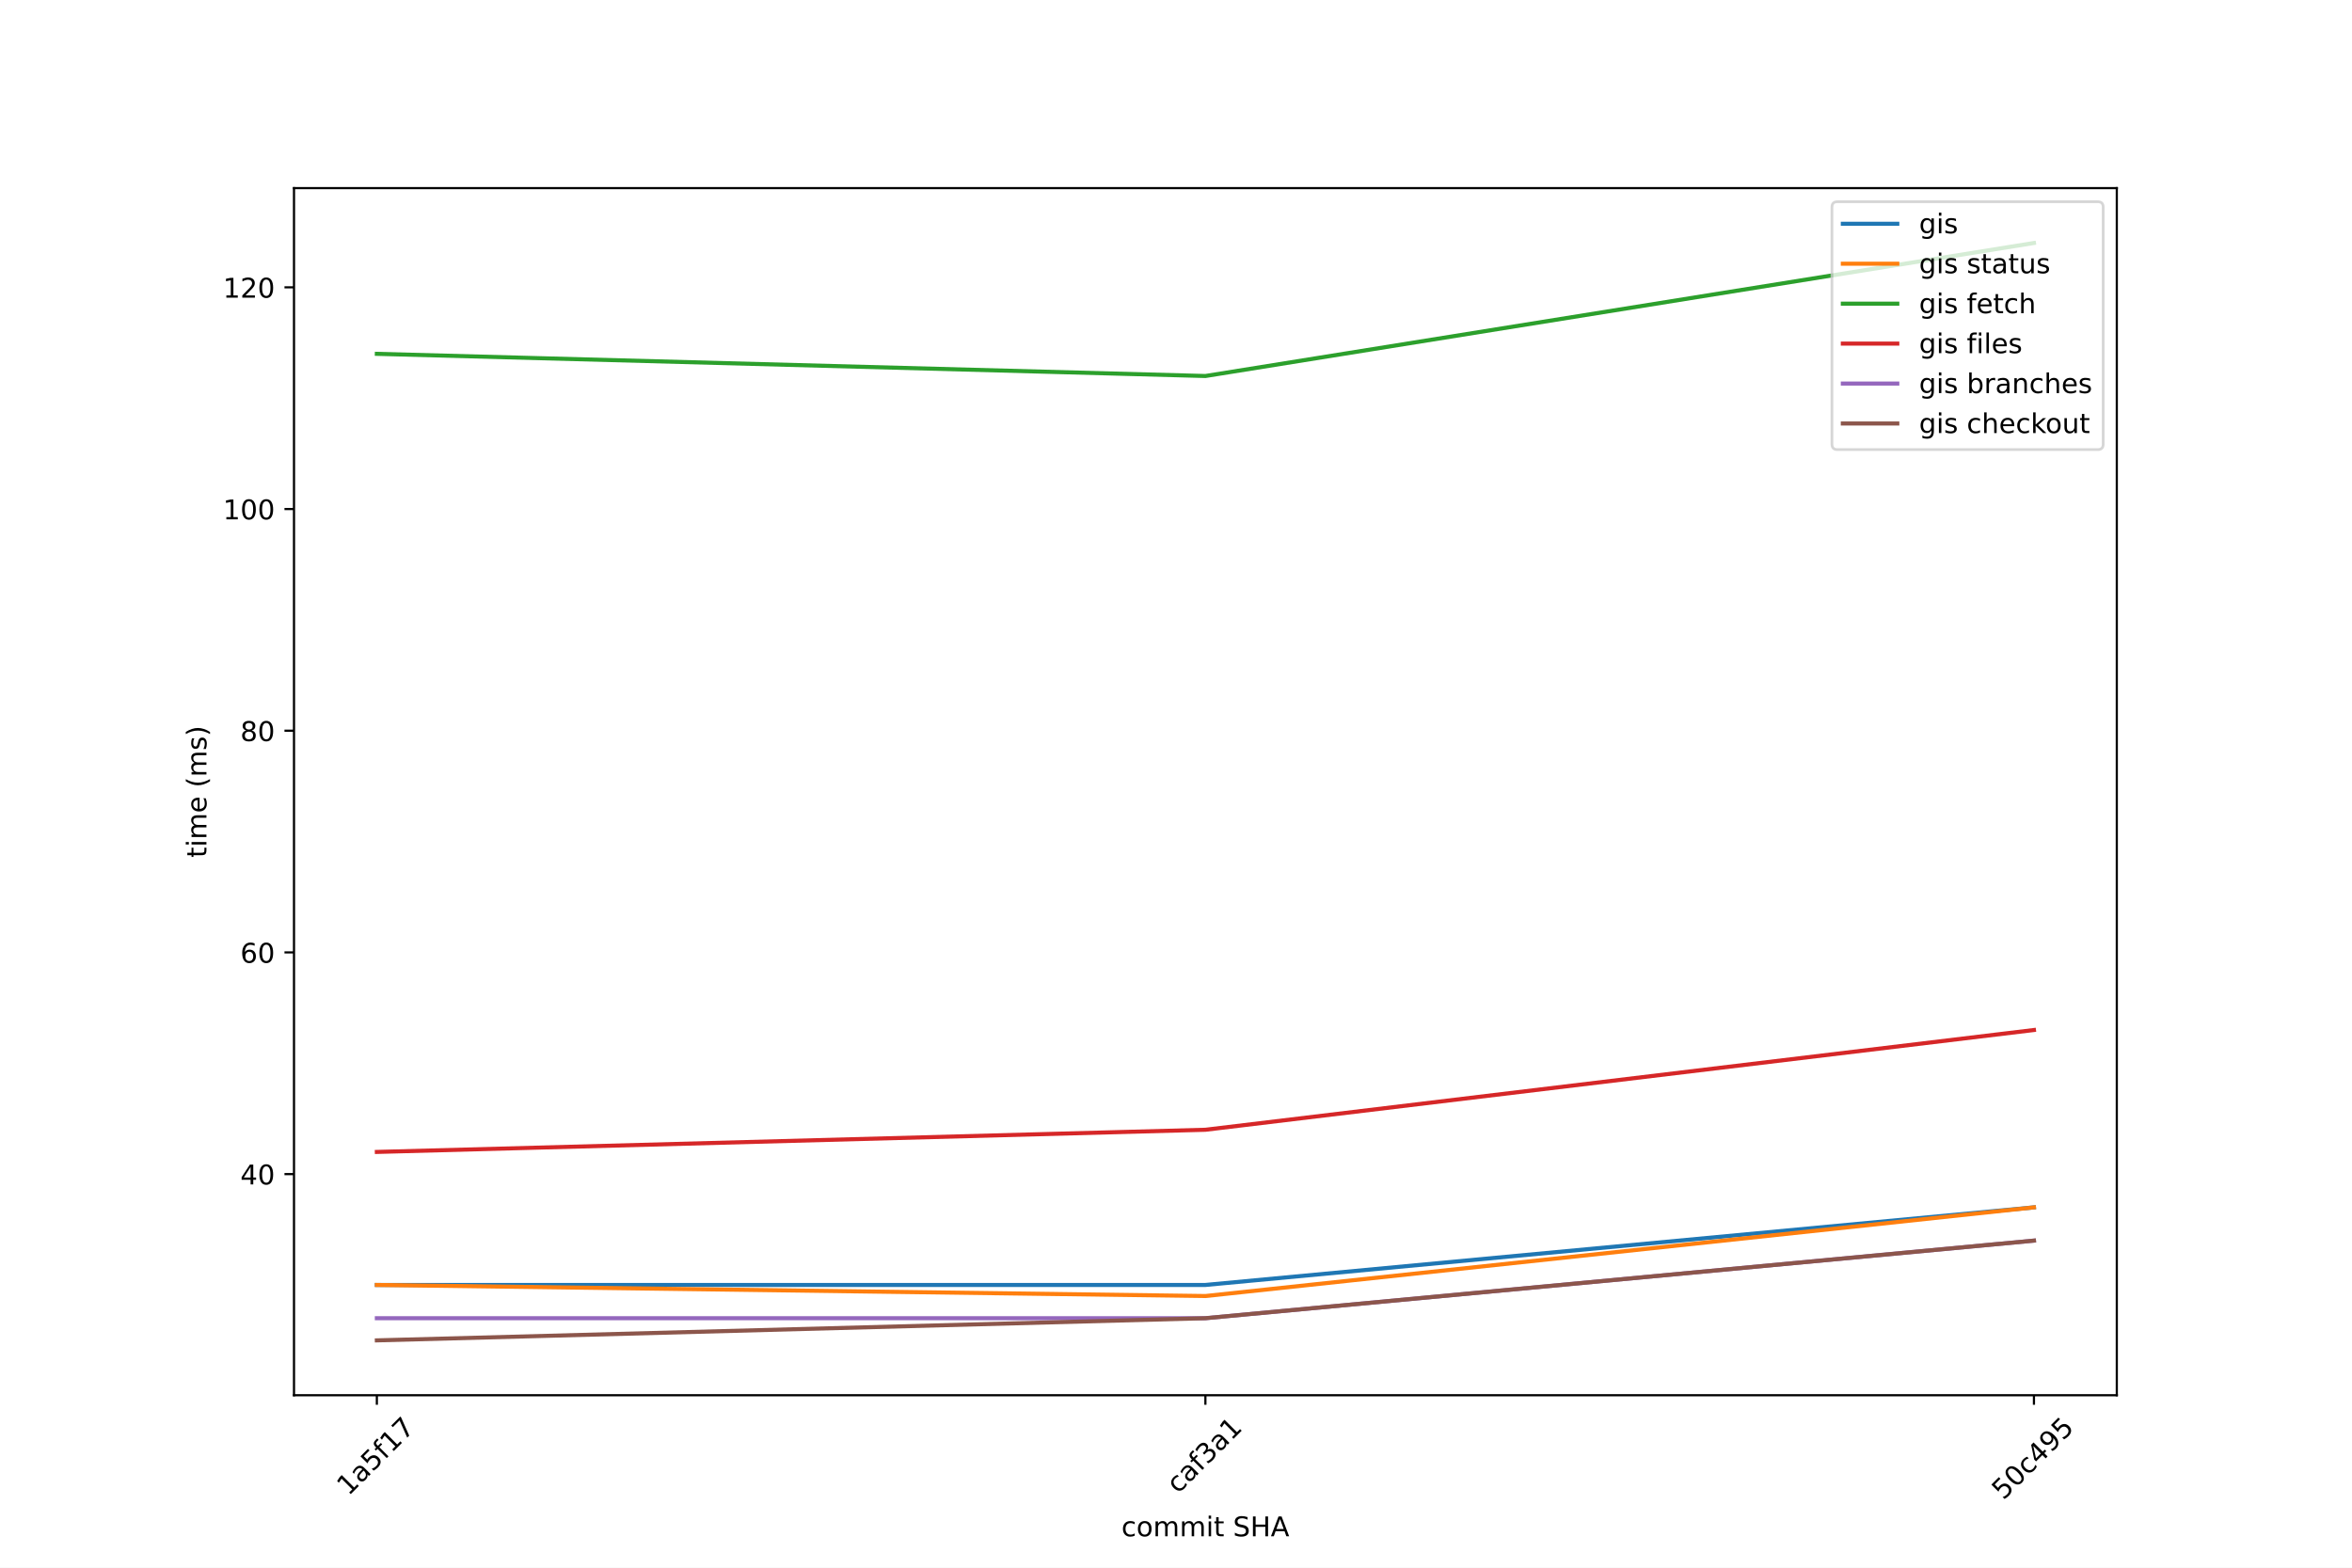
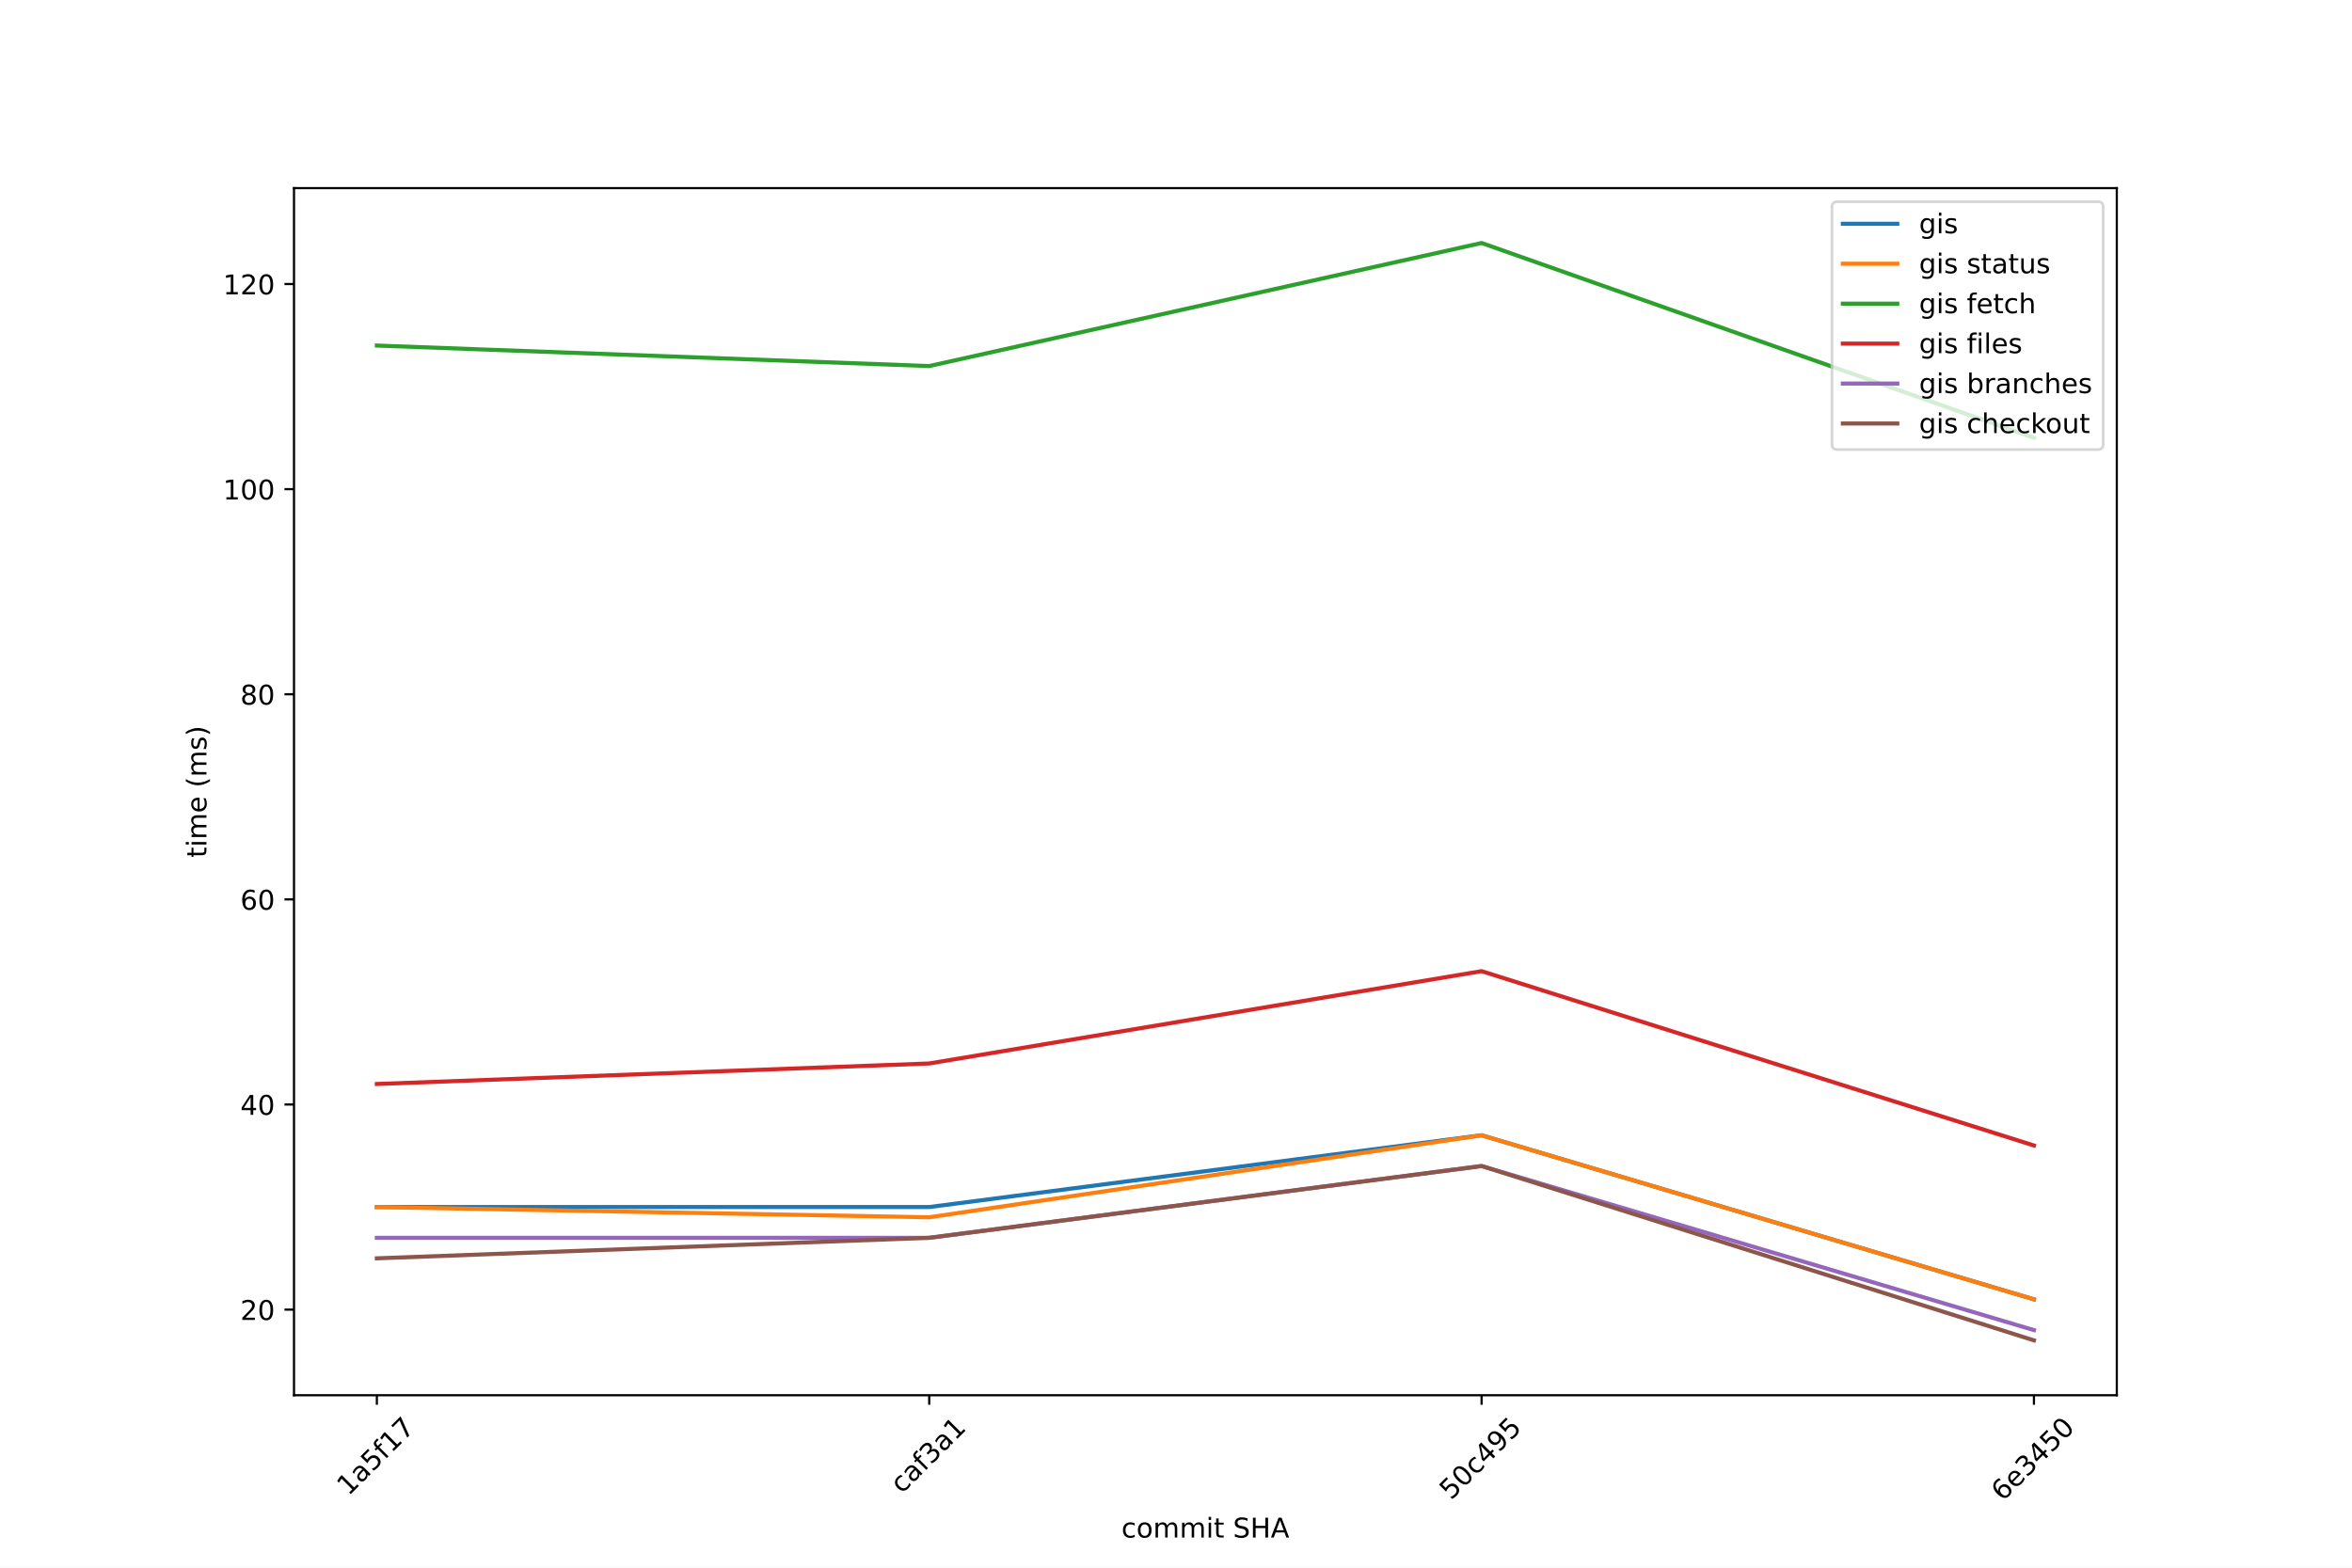
<svg xmlns="http://www.w3.org/2000/svg" xmlns:xlink="http://www.w3.org/1999/xlink" width="864pt" height="576pt" viewBox="0 0 864 576" version="1.1">
  <defs>
    <style type="text/css">*{stroke-linejoin: round; stroke-linecap: butt}</style>
  </defs>
  <g id="figure_1">
    <g id="patch_1">
      <path d="M 0 576  L 864 576  L 864 0  L 0 0  z " style="fill: #ffffff" />
    </g>
    <g id="axes_1">
      <g id="patch_2">
        <path d="M 108 512.64  L 777.6 512.64  L 777.6 69.12  L 108 69.12  z " style="fill: #ffffff" />
      </g>
      <g id="matplotlib.axis_1">
        <g id="xtick_1">
          <g id="line2d_1">
            <defs>
-               <path id="m5d3d9d70c4" d="M 0 0  L 0 3.5  " style="stroke: #000000; stroke-width: 0.8" />
-             </defs>
-             <g>
-               <use xlink:href="#m5d3d9d70c4" x="138.436" y="512.64" style="stroke: #000000; stroke-width: 0.8" />
+               <path id="mb269395bb2" d="M 0 0  L 0 3.5  " style="stroke: #000000; stroke-width: 0.8" />
+             </defs>
+             <g>
+               <use xlink:href="#mb269395bb2" x="138.436" y="512.64" style="stroke: #000000; stroke-width: 0.8" />
            </g>
          </g>
          <g id="text_1">
            <g transform="translate(127.9784 549.8312) rotate(-45) scale(0.1 -0.1)">
              <defs>
                <path id="DejaVuSans-31" d="M 794 531  L 1825 531  L 1825 4091  L 703 3866  L 703 4441  L 1819 4666  L 2450 4666  L 2450 531  L 3481 531  L 3481 0  L 794 0  L 794 531  z " transform="scale(0.015625)" />
                <path id="DejaVuSans-61" d="M 2194 1759  Q 1497 1759 1228 1600  Q 959 1441 959 1056  Q 959 750 1161 570  Q 1363 391 1709 391  Q 2188 391 2477 730  Q 2766 1069 2766 1631  L 2766 1759  L 2194 1759  z M 3341 1997  L 3341 0  L 2766 0  L 2766 531  Q 2569 213 2275 61  Q 1981 -91 1556 -91  Q 1019 -91 701 211  Q 384 513 384 1019  Q 384 1609 779 1909  Q 1175 2209 1959 2209  L 2766 2209  L 2766 2266  Q 2766 2663 2505 2880  Q 2244 3097 1772 3097  Q 1472 3097 1187 3025  Q 903 2953 641 2809  L 641 3341  Q 956 3463 1253 3523  Q 1550 3584 1831 3584  Q 2591 3584 2966 3190  Q 3341 2797 3341 1997  z " transform="scale(0.015625)" />
                <path id="DejaVuSans-35" d="M 691 4666  L 3169 4666  L 3169 4134  L 1269 4134  L 1269 2991  Q 1406 3038 1543 3061  Q 1681 3084 1819 3084  Q 2600 3084 3056 2656  Q 3513 2228 3513 1497  Q 3513 744 3044 326  Q 2575 -91 1722 -91  Q 1428 -91 1123 -41  Q 819 9 494 109  L 494 744  Q 775 591 1075 516  Q 1375 441 1709 441  Q 2250 441 2565 725  Q 2881 1009 2881 1497  Q 2881 1984 2565 2268  Q 2250 2553 1709 2553  Q 1456 2553 1204 2497  Q 953 2441 691 2322  L 691 4666  z " transform="scale(0.015625)" />
                <path id="DejaVuSans-66" d="M 2375 4863  L 2375 4384  L 1825 4384  Q 1516 4384 1395 4259  Q 1275 4134 1275 3809  L 1275 3500  L 2222 3500  L 2222 3053  L 1275 3053  L 1275 0  L 697 0  L 697 3053  L 147 3053  L 147 3500  L 697 3500  L 697 3744  Q 697 4328 969 4595  Q 1241 4863 1831 4863  L 2375 4863  z " transform="scale(0.015625)" />
                <path id="DejaVuSans-37" d="M 525 4666  L 3525 4666  L 3525 4397  L 1831 0  L 1172 0  L 2766 4134  L 525 4134  L 525 4666  z " transform="scale(0.015625)" />
              </defs>
              <use xlink:href="#DejaVuSans-31" />
              <use xlink:href="#DejaVuSans-61" x="63.623" />
              <use xlink:href="#DejaVuSans-35" x="124.902" />
              <use xlink:href="#DejaVuSans-66" x="188.525" />
              <use xlink:href="#DejaVuSans-31" x="223.73" />
              <use xlink:href="#DejaVuSans-37" x="287.354" />
            </g>
          </g>
        </g>
        <g id="xtick_2">
          <g id="line2d_2">
            <g>
-               <use xlink:href="#m5d3d9d70c4" x="442.8" y="512.64" style="stroke: #000000; stroke-width: 0.8" />
+               <use xlink:href="#mb269395bb2" x="341.345" y="512.64" style="stroke: #000000; stroke-width: 0.8" />
            </g>
          </g>
          <g id="text_2">
-             <g transform="translate(432.7304 549.0545) rotate(-45) scale(0.1 -0.1)">
+             <g transform="translate(331.2758 549.0545) rotate(-45) scale(0.1 -0.1)">
              <defs>
                <path id="DejaVuSans-63" d="M 3122 3366  L 3122 2828  Q 2878 2963 2633 3030  Q 2388 3097 2138 3097  Q 1578 3097 1268 2742  Q 959 2388 959 1747  Q 959 1106 1268 751  Q 1578 397 2138 397  Q 2388 397 2633 464  Q 2878 531 3122 666  L 3122 134  Q 2881 22 2623 -34  Q 2366 -91 2075 -91  Q 1284 -91 818 406  Q 353 903 353 1747  Q 353 2603 823 3093  Q 1294 3584 2113 3584  Q 2378 3584 2631 3529  Q 2884 3475 3122 3366  z " transform="scale(0.015625)" />
                <path id="DejaVuSans-33" d="M 2597 2516  Q 3050 2419 3304 2112  Q 3559 1806 3559 1356  Q 3559 666 3084 287  Q 2609 -91 1734 -91  Q 1441 -91 1130 -33  Q 819 25 488 141  L 488 750  Q 750 597 1062 519  Q 1375 441 1716 441  Q 2309 441 2620 675  Q 2931 909 2931 1356  Q 2931 1769 2642 2001  Q 2353 2234 1838 2234  L 1294 2234  L 1294 2753  L 1863 2753  Q 2328 2753 2575 2939  Q 2822 3125 2822 3475  Q 2822 3834 2567 4026  Q 2313 4219 1838 4219  Q 1578 4219 1281 4162  Q 984 4106 628 3988  L 628 4550  Q 988 4650 1302 4700  Q 1616 4750 1894 4750  Q 2613 4750 3031 4423  Q 3450 4097 3450 3541  Q 3450 3153 3228 2886  Q 3006 2619 2597 2516  z " transform="scale(0.015625)" />
              </defs>
              <use xlink:href="#DejaVuSans-63" />
              <use xlink:href="#DejaVuSans-61" x="54.98" />
              <use xlink:href="#DejaVuSans-66" x="116.26" />
              <use xlink:href="#DejaVuSans-33" x="151.465" />
              <use xlink:href="#DejaVuSans-61" x="215.088" />
              <use xlink:href="#DejaVuSans-31" x="276.367" />
            </g>
          </g>
        </g>
        <g id="xtick_3">
          <g id="line2d_3">
            <g>
-               <use xlink:href="#m5d3d9d70c4" x="747.164" y="512.64" style="stroke: #000000; stroke-width: 0.8" />
+               <use xlink:href="#mb269395bb2" x="544.255" y="512.64" style="stroke: #000000; stroke-width: 0.8" />
            </g>
          </g>
          <g id="text_3">
-             <g transform="translate(735.9234 551.3957) rotate(-45) scale(0.1 -0.1)">
+             <g transform="translate(533.0143 551.3957) rotate(-45) scale(0.1 -0.1)">
              <defs>
                <path id="DejaVuSans-30" d="M 2034 4250  Q 1547 4250 1301 3770  Q 1056 3291 1056 2328  Q 1056 1369 1301 889  Q 1547 409 2034 409  Q 2525 409 2770 889  Q 3016 1369 3016 2328  Q 3016 3291 2770 3770  Q 2525 4250 2034 4250  z M 2034 4750  Q 2819 4750 3233 4129  Q 3647 3509 3647 2328  Q 3647 1150 3233 529  Q 2819 -91 2034 -91  Q 1250 -91 836 529  Q 422 1150 422 2328  Q 422 3509 836 4129  Q 1250 4750 2034 4750  z " transform="scale(0.015625)" />
                <path id="DejaVuSans-34" d="M 2419 4116  L 825 1625  L 2419 1625  L 2419 4116  z M 2253 4666  L 3047 4666  L 3047 1625  L 3713 1625  L 3713 1100  L 3047 1100  L 3047 0  L 2419 0  L 2419 1100  L 313 1100  L 313 1709  L 2253 4666  z " transform="scale(0.015625)" />
                <path id="DejaVuSans-39" d="M 703 97  L 703 672  Q 941 559 1184 500  Q 1428 441 1663 441  Q 2288 441 2617 861  Q 2947 1281 2994 2138  Q 2813 1869 2534 1725  Q 2256 1581 1919 1581  Q 1219 1581 811 2004  Q 403 2428 403 3163  Q 403 3881 828 4315  Q 1253 4750 1959 4750  Q 2769 4750 3195 4129  Q 3622 3509 3622 2328  Q 3622 1225 3098 567  Q 2575 -91 1691 -91  Q 1453 -91 1209 -44  Q 966 3 703 97  z M 1959 2075  Q 2384 2075 2632 2365  Q 2881 2656 2881 3163  Q 2881 3666 2632 3958  Q 2384 4250 1959 4250  Q 1534 4250 1286 3958  Q 1038 3666 1038 3163  Q 1038 2656 1286 2365  Q 1534 2075 1959 2075  z " transform="scale(0.015625)" />
              </defs>
              <use xlink:href="#DejaVuSans-35" />
              <use xlink:href="#DejaVuSans-30" x="63.623" />
              <use xlink:href="#DejaVuSans-63" x="127.246" />
              <use xlink:href="#DejaVuSans-34" x="182.227" />
              <use xlink:href="#DejaVuSans-39" x="245.85" />
              <use xlink:href="#DejaVuSans-35" x="309.473" />
            </g>
          </g>
        </g>
-         <g id="text_4">
-           <g transform="translate(411.9578 564.4647) scale(0.1 -0.1)">
+         <g id="xtick_4">
+           <g id="line2d_4">
+             <g>
+               <use xlink:href="#mb269395bb2" x="747.164" y="512.64" style="stroke: #000000; stroke-width: 0.8" />
+             </g>
+           </g>
+           <g id="text_4">
+             <g transform="translate(735.6919 551.8587) rotate(-45) scale(0.1 -0.1)">
+               <defs>
+                 <path id="DejaVuSans-36" d="M 2113 2584  Q 1688 2584 1439 2293  Q 1191 2003 1191 1497  Q 1191 994 1439 701  Q 1688 409 2113 409  Q 2538 409 2786 701  Q 3034 994 3034 1497  Q 3034 2003 2786 2293  Q 2538 2584 2113 2584  z M 3366 4563  L 3366 3988  Q 3128 4100 2886 4159  Q 2644 4219 2406 4219  Q 1781 4219 1451 3797  Q 1122 3375 1075 2522  Q 1259 2794 1537 2939  Q 1816 3084 2150 3084  Q 2853 3084 3261 2657  Q 3669 2231 3669 1497  Q 3669 778 3244 343  Q 2819 -91 2113 -91  Q 1303 -91 875 529  Q 447 1150 447 2328  Q 447 3434 972 4092  Q 1497 4750 2381 4750  Q 2619 4750 2861 4703  Q 3103 4656 3366 4563  z " transform="scale(0.015625)" />
+                 <path id="DejaVuSans-65" d="M 3597 1894  L 3597 1613  L 953 1613  Q 991 1019 1311 708  Q 1631 397 2203 397  Q 2534 397 2845 478  Q 3156 559 3463 722  L 3463 178  Q 3153 47 2828 -22  Q 2503 -91 2169 -91  Q 1331 -91 842 396  Q 353 884 353 1716  Q 353 2575 817 3079  Q 1281 3584 2069 3584  Q 2775 3584 3186 3129  Q 3597 2675 3597 1894  z M 3022 2063  Q 3016 2534 2758 2815  Q 2500 3097 2075 3097  Q 1594 3097 1305 2825  Q 1016 2553 972 2059  L 3022 2063  z " transform="scale(0.015625)" />
+               </defs>
+               <use xlink:href="#DejaVuSans-36" />
+               <use xlink:href="#DejaVuSans-65" x="63.623" />
+               <use xlink:href="#DejaVuSans-33" x="125.146" />
+               <use xlink:href="#DejaVuSans-34" x="188.77" />
+               <use xlink:href="#DejaVuSans-35" x="252.393" />
+               <use xlink:href="#DejaVuSans-30" x="316.016" />
+             </g>
+           </g>
+         </g>
+         <g id="text_5">
+           <g transform="translate(411.9578 564.9277) scale(0.1 -0.1)">
            <defs>
              <path id="DejaVuSans-6f" d="M 1959 3097  Q 1497 3097 1228 2736  Q 959 2375 959 1747  Q 959 1119 1226 758  Q 1494 397 1959 397  Q 2419 397 2687 759  Q 2956 1122 2956 1747  Q 2956 2369 2687 2733  Q 2419 3097 1959 3097  z M 1959 3584  Q 2709 3584 3137 3096  Q 3566 2609 3566 1747  Q 3566 888 3137 398  Q 2709 -91 1959 -91  Q 1206 -91 779 398  Q 353 888 353 1747  Q 353 2609 779 3096  Q 1206 3584 1959 3584  z " transform="scale(0.015625)" />
              <path id="DejaVuSans-6d" d="M 3328 2828  Q 3544 3216 3844 3400  Q 4144 3584 4550 3584  Q 5097 3584 5394 3201  Q 5691 2819 5691 2113  L 5691 0  L 5113 0  L 5113 2094  Q 5113 2597 4934 2840  Q 4756 3084 4391 3084  Q 3944 3084 3684 2787  Q 3425 2491 3425 1978  L 3425 0  L 2847 0  L 2847 2094  Q 2847 2600 2669 2842  Q 2491 3084 2119 3084  Q 1678 3084 1418 2786  Q 1159 2488 1159 1978  L 1159 0  L 581 0  L 581 3500  L 1159 3500  L 1159 2956  Q 1356 3278 1631 3431  Q 1906 3584 2284 3584  Q 2666 3584 2933 3390  Q 3200 3197 3328 2828  z " transform="scale(0.015625)" />
              <path id="DejaVuSans-69" d="M 603 3500  L 1178 3500  L 1178 0  L 603 0  L 603 3500  z M 603 4863  L 1178 4863  L 1178 4134  L 603 4134  L 603 4863  z " transform="scale(0.015625)" />
              <path id="DejaVuSans-74" d="M 1172 4494  L 1172 3500  L 2356 3500  L 2356 3053  L 1172 3053  L 1172 1153  Q 1172 725 1289 603  Q 1406 481 1766 481  L 2356 481  L 2356 0  L 1766 0  Q 1100 0 847 248  Q 594 497 594 1153  L 594 3053  L 172 3053  L 172 3500  L 594 3500  L 594 4494  L 1172 4494  z " transform="scale(0.015625)" />
              <path id="DejaVuSans-20" transform="scale(0.015625)" />
              <path id="DejaVuSans-53" d="M 3425 4513  L 3425 3897  Q 3066 4069 2747 4153  Q 2428 4238 2131 4238  Q 1616 4238 1336 4038  Q 1056 3838 1056 3469  Q 1056 3159 1242 3001  Q 1428 2844 1947 2747  L 2328 2669  Q 3034 2534 3370 2195  Q 3706 1856 3706 1288  Q 3706 609 3251 259  Q 2797 -91 1919 -91  Q 1588 -91 1214 -16  Q 841 59 441 206  L 441 856  Q 825 641 1194 531  Q 1563 422 1919 422  Q 2459 422 2753 634  Q 3047 847 3047 1241  Q 3047 1584 2836 1778  Q 2625 1972 2144 2069  L 1759 2144  Q 1053 2284 737 2584  Q 422 2884 422 3419  Q 422 4038 858 4394  Q 1294 4750 2059 4750  Q 2388 4750 2728 4690  Q 3069 4631 3425 4513  z " transform="scale(0.015625)" />
              <path id="DejaVuSans-48" d="M 628 4666  L 1259 4666  L 1259 2753  L 3553 2753  L 3553 4666  L 4184 4666  L 4184 0  L 3553 0  L 3553 2222  L 1259 2222  L 1259 0  L 628 0  L 628 4666  z " transform="scale(0.015625)" />
              <path id="DejaVuSans-41" d="M 2188 4044  L 1331 1722  L 3047 1722  L 2188 4044  z M 1831 4666  L 2547 4666  L 4325 0  L 3669 0  L 3244 1197  L 1141 1197  L 716 0  L 50 0  L 1831 4666  z " transform="scale(0.015625)" />
            </defs>
            <use xlink:href="#DejaVuSans-63" />
            <use xlink:href="#DejaVuSans-6f" x="54.98" />
            <use xlink:href="#DejaVuSans-6d" x="116.162" />
            <use xlink:href="#DejaVuSans-6d" x="213.574" />
            <use xlink:href="#DejaVuSans-69" x="310.986" />
            <use xlink:href="#DejaVuSans-74" x="338.77" />
            <use xlink:href="#DejaVuSans-20" x="377.979" />
            <use xlink:href="#DejaVuSans-53" x="409.766" />
            <use xlink:href="#DejaVuSans-48" x="473.242" />
            <use xlink:href="#DejaVuSans-41" x="548.438" />
          </g>
        </g>
      </g>
      <g id="matplotlib.axis_2">
        <g id="ytick_1">
-           <g id="line2d_4">
-             <defs>
-               <path id="m93f74aa8b8" d="M 0 0  L -3.5 0  " style="stroke: #000000; stroke-width: 0.8" />
-             </defs>
-             <g>
-               <use xlink:href="#m93f74aa8b8" x="108" y="431.389" style="stroke: #000000; stroke-width: 0.8" />
-             </g>
-           </g>
-           <g id="text_5">
-             <g transform="translate(88.275 435.1883) scale(0.1 -0.1)">
+           <g id="line2d_5">
+             <defs>
+               <path id="m98a3d2dcdb" d="M 0 0  L -3.5 0  " style="stroke: #000000; stroke-width: 0.8" />
+             </defs>
+             <g>
+               <use xlink:href="#m98a3d2dcdb" x="108" y="481.175" style="stroke: #000000; stroke-width: 0.8" />
+             </g>
+           </g>
+           <g id="text_6">
+             <g transform="translate(88.275 484.9745) scale(0.1 -0.1)">
+               <defs>
+                 <path id="DejaVuSans-32" d="M 1228 531  L 3431 531  L 3431 0  L 469 0  L 469 531  Q 828 903 1448 1529  Q 2069 2156 2228 2338  Q 2531 2678 2651 2914  Q 2772 3150 2772 3378  Q 2772 3750 2511 3984  Q 2250 4219 1831 4219  Q 1534 4219 1204 4116  Q 875 4013 500 3803  L 500 4441  Q 881 4594 1212 4672  Q 1544 4750 1819 4750  Q 2544 4750 2975 4387  Q 3406 4025 3406 3419  Q 3406 3131 3298 2873  Q 3191 2616 2906 2266  Q 2828 2175 2409 1742  Q 1991 1309 1228 531  z " transform="scale(0.015625)" />
+               </defs>
+               <use xlink:href="#DejaVuSans-32" />
+               <use xlink:href="#DejaVuSans-30" x="63.623" />
+             </g>
+           </g>
+         </g>
+         <g id="ytick_2">
+           <g id="line2d_6">
+             <g>
+               <use xlink:href="#m98a3d2dcdb" x="108" y="405.811" style="stroke: #000000; stroke-width: 0.8" />
+             </g>
+           </g>
+           <g id="text_7">
+             <g transform="translate(88.275 409.6101) scale(0.1 -0.1)">
              <use xlink:href="#DejaVuSans-34" />
              <use xlink:href="#DejaVuSans-30" x="63.623" />
            </g>
          </g>
        </g>
-         <g id="ytick_2">
-           <g id="line2d_5">
-             <g>
-               <use xlink:href="#m93f74aa8b8" x="108" y="349.935" style="stroke: #000000; stroke-width: 0.8" />
-             </g>
-           </g>
-           <g id="text_6">
-             <g transform="translate(88.275 353.7338) scale(0.1 -0.1)">
-               <defs>
-                 <path id="DejaVuSans-36" d="M 2113 2584  Q 1688 2584 1439 2293  Q 1191 2003 1191 1497  Q 1191 994 1439 701  Q 1688 409 2113 409  Q 2538 409 2786 701  Q 3034 994 3034 1497  Q 3034 2003 2786 2293  Q 2538 2584 2113 2584  z M 3366 4563  L 3366 3988  Q 3128 4100 2886 4159  Q 2644 4219 2406 4219  Q 1781 4219 1451 3797  Q 1122 3375 1075 2522  Q 1259 2794 1537 2939  Q 1816 3084 2150 3084  Q 2853 3084 3261 2657  Q 3669 2231 3669 1497  Q 3669 778 3244 343  Q 2819 -91 2113 -91  Q 1303 -91 875 529  Q 447 1150 447 2328  Q 447 3434 972 4092  Q 1497 4750 2381 4750  Q 2619 4750 2861 4703  Q 3103 4656 3366 4563  z " transform="scale(0.015625)" />
-               </defs>
+         <g id="ytick_3">
+           <g id="line2d_7">
+             <g>
+               <use xlink:href="#m98a3d2dcdb" x="108" y="330.446" style="stroke: #000000; stroke-width: 0.8" />
+             </g>
+           </g>
+           <g id="text_8">
+             <g transform="translate(88.275 334.2456) scale(0.1 -0.1)">
              <use xlink:href="#DejaVuSans-36" />
              <use xlink:href="#DejaVuSans-30" x="63.623" />
            </g>
          </g>
        </g>
-         <g id="ytick_3">
-           <g id="line2d_6">
-             <g>
-               <use xlink:href="#m93f74aa8b8" x="108" y="268.48" style="stroke: #000000; stroke-width: 0.8" />
-             </g>
-           </g>
-           <g id="text_7">
-             <g transform="translate(88.275 272.2792) scale(0.1 -0.1)">
+         <g id="ytick_4">
+           <g id="line2d_8">
+             <g>
+               <use xlink:href="#m98a3d2dcdb" x="108" y="255.082" style="stroke: #000000; stroke-width: 0.8" />
+             </g>
+           </g>
+           <g id="text_9">
+             <g transform="translate(88.275 258.8811) scale(0.1 -0.1)">
              <defs>
                <path id="DejaVuSans-38" d="M 2034 2216  Q 1584 2216 1326 1975  Q 1069 1734 1069 1313  Q 1069 891 1326 650  Q 1584 409 2034 409  Q 2484 409 2743 651  Q 3003 894 3003 1313  Q 3003 1734 2745 1975  Q 2488 2216 2034 2216  z M 1403 2484  Q 997 2584 770 2862  Q 544 3141 544 3541  Q 544 4100 942 4425  Q 1341 4750 2034 4750  Q 2731 4750 3128 4425  Q 3525 4100 3525 3541  Q 3525 3141 3298 2862  Q 3072 2584 2669 2484  Q 3125 2378 3379 2068  Q 3634 1759 3634 1313  Q 3634 634 3220 271  Q 2806 -91 2034 -91  Q 1263 -91 848 271  Q 434 634 434 1313  Q 434 1759 690 2068  Q 947 2378 1403 2484  z M 1172 3481  Q 1172 3119 1398 2916  Q 1625 2713 2034 2713  Q 2441 2713 2670 2916  Q 2900 3119 2900 3481  Q 2900 3844 2670 4047  Q 2441 4250 2034 4250  Q 1625 4250 1398 4047  Q 1172 3844 1172 3481  z " transform="scale(0.015625)" />
              </defs>
              <use xlink:href="#DejaVuSans-38" />
              <use xlink:href="#DejaVuSans-30" x="63.623" />
            </g>
          </g>
        </g>
-         <g id="ytick_4">
-           <g id="line2d_7">
-             <g>
-               <use xlink:href="#m93f74aa8b8" x="108" y="187.025" style="stroke: #000000; stroke-width: 0.8" />
-             </g>
-           </g>
-           <g id="text_8">
-             <g transform="translate(81.9125 190.8247) scale(0.1 -0.1)">
+         <g id="ytick_5">
+           <g id="line2d_9">
+             <g>
+               <use xlink:href="#m98a3d2dcdb" x="108" y="179.717" style="stroke: #000000; stroke-width: 0.8" />
+             </g>
+           </g>
+           <g id="text_10">
+             <g transform="translate(81.9125 183.5166) scale(0.1 -0.1)">
              <use xlink:href="#DejaVuSans-31" />
              <use xlink:href="#DejaVuSans-30" x="63.623" />
              <use xlink:href="#DejaVuSans-30" x="127.246" />
            </g>
          </g>
        </g>
-         <g id="ytick_5">
-           <g id="line2d_8">
-             <g>
-               <use xlink:href="#m93f74aa8b8" x="108" y="105.571" style="stroke: #000000; stroke-width: 0.8" />
-             </g>
-           </g>
-           <g id="text_9">
-             <g transform="translate(81.9125 109.3701) scale(0.1 -0.1)">
-               <defs>
-                 <path id="DejaVuSans-32" d="M 1228 531  L 3431 531  L 3431 0  L 469 0  L 469 531  Q 828 903 1448 1529  Q 2069 2156 2228 2338  Q 2531 2678 2651 2914  Q 2772 3150 2772 3378  Q 2772 3750 2511 3984  Q 2250 4219 1831 4219  Q 1534 4219 1204 4116  Q 875 4013 500 3803  L 500 4441  Q 881 4594 1212 4672  Q 1544 4750 1819 4750  Q 2544 4750 2975 4387  Q 3406 4025 3406 3419  Q 3406 3131 3298 2873  Q 3191 2616 2906 2266  Q 2828 2175 2409 1742  Q 1991 1309 1228 531  z " transform="scale(0.015625)" />
-               </defs>
+         <g id="ytick_6">
+           <g id="line2d_10">
+             <g>
+               <use xlink:href="#m98a3d2dcdb" x="108" y="104.353" style="stroke: #000000; stroke-width: 0.8" />
+             </g>
+           </g>
+           <g id="text_11">
+             <g transform="translate(81.9125 108.1521) scale(0.1 -0.1)">
              <use xlink:href="#DejaVuSans-31" />
              <use xlink:href="#DejaVuSans-32" x="63.623" />
              <use xlink:href="#DejaVuSans-30" x="127.246" />
            </g>
          </g>
        </g>
-         <g id="text_10">
+         <g id="text_12">
          <g transform="translate(75.83281 315.1417) rotate(-90) scale(0.1 -0.1)">
            <defs>
-               <path id="DejaVuSans-65" d="M 3597 1894  L 3597 1613  L 953 1613  Q 991 1019 1311 708  Q 1631 397 2203 397  Q 2534 397 2845 478  Q 3156 559 3463 722  L 3463 178  Q 3153 47 2828 -22  Q 2503 -91 2169 -91  Q 1331 -91 842 396  Q 353 884 353 1716  Q 353 2575 817 3079  Q 1281 3584 2069 3584  Q 2775 3584 3186 3129  Q 3597 2675 3597 1894  z M 3022 2063  Q 3016 2534 2758 2815  Q 2500 3097 2075 3097  Q 1594 3097 1305 2825  Q 1016 2553 972 2059  L 3022 2063  z " transform="scale(0.015625)" />
              <path id="DejaVuSans-28" d="M 1984 4856  Q 1566 4138 1362 3434  Q 1159 2731 1159 2009  Q 1159 1288 1364 580  Q 1569 -128 1984 -844  L 1484 -844  Q 1016 -109 783 600  Q 550 1309 550 2009  Q 550 2706 781 3412  Q 1013 4119 1484 4856  L 1984 4856  z " transform="scale(0.015625)" />
              <path id="DejaVuSans-73" d="M 2834 3397  L 2834 2853  Q 2591 2978 2328 3040  Q 2066 3103 1784 3103  Q 1356 3103 1142 2972  Q 928 2841 928 2578  Q 928 2378 1081 2264  Q 1234 2150 1697 2047  L 1894 2003  Q 2506 1872 2764 1633  Q 3022 1394 3022 966  Q 3022 478 2636 193  Q 2250 -91 1575 -91  Q 1294 -91 989 -36  Q 684 19 347 128  L 347 722  Q 666 556 975 473  Q 1284 391 1588 391  Q 1994 391 2212 530  Q 2431 669 2431 922  Q 2431 1156 2273 1281  Q 2116 1406 1581 1522  L 1381 1569  Q 847 1681 609 1914  Q 372 2147 372 2553  Q 372 3047 722 3315  Q 1072 3584 1716 3584  Q 2034 3584 2315 3537  Q 2597 3491 2834 3397  z " transform="scale(0.015625)" />
              <path id="DejaVuSans-29" d="M 513 4856  L 1013 4856  Q 1481 4119 1714 3412  Q 1947 2706 1947 2009  Q 1947 1309 1714 600  Q 1481 -109 1013 -844  L 513 -844  Q 928 -128 1133 580  Q 1338 1288 1338 2009  Q 1338 2731 1133 3434  Q 928 4138 513 4856  z " transform="scale(0.015625)" />
            </defs>
            <use xlink:href="#DejaVuSans-74" />
            <use xlink:href="#DejaVuSans-69" x="39.209" />
            <use xlink:href="#DejaVuSans-6d" x="66.992" />
            <use xlink:href="#DejaVuSans-65" x="164.404" />
            <use xlink:href="#DejaVuSans-20" x="225.928" />
            <use xlink:href="#DejaVuSans-28" x="257.715" />
            <use xlink:href="#DejaVuSans-6d" x="296.729" />
            <use xlink:href="#DejaVuSans-73" x="394.141" />
            <use xlink:href="#DejaVuSans-29" x="446.24" />
          </g>
        </g>
      </g>
-       <g id="line2d_9">
-         <path d="M 138.436 472.116  L 442.8 472.116  L 747.164 443.607  " clip-path="url(#pd0c8e69701)" style="fill: none; stroke: #1f77b4; stroke-width: 1.5; stroke-linecap: square" />
-       </g>
-       <g id="line2d_10">
-         <path d="M 138.436 472.116  L 442.8 476.189  L 747.164 443.607  " clip-path="url(#pd0c8e69701)" style="fill: none; stroke: #ff7f0e; stroke-width: 1.5; stroke-linecap: square" />
-       </g>
      <g id="line2d_11">
-         <path d="M 138.436 130.007  L 442.8 138.153  L 747.164 89.28  " clip-path="url(#pd0c8e69701)" style="fill: none; stroke: #2ca02c; stroke-width: 1.5; stroke-linecap: square" />
+         <path d="M 138.436 443.493  L 341.345 443.493  L 544.255 417.116  L 747.164 477.407  " clip-path="url(#pdd0687e7b4)" style="fill: none; stroke: #1f77b4; stroke-width: 1.5; stroke-linecap: square" />
      </g>
      <g id="line2d_12">
-         <path d="M 138.436 423.244  L 442.8 415.098  L 747.164 378.444  " clip-path="url(#pd0c8e69701)" style="fill: none; stroke: #d62728; stroke-width: 1.5; stroke-linecap: square" />
+         <path d="M 138.436 443.493  L 341.345 447.261  L 544.255 417.116  L 747.164 477.407  " clip-path="url(#pdd0687e7b4)" style="fill: none; stroke: #ff7f0e; stroke-width: 1.5; stroke-linecap: square" />
      </g>
      <g id="line2d_13">
-         <path d="M 138.436 484.335  L 442.8 484.335  L 747.164 455.825  " clip-path="url(#pd0c8e69701)" style="fill: none; stroke: #9467bd; stroke-width: 1.5; stroke-linecap: square" />
+         <path d="M 138.436 126.962  L 341.345 134.499  L 544.255 89.28  L 747.164 160.876  " clip-path="url(#pdd0687e7b4)" style="fill: none; stroke: #2ca02c; stroke-width: 1.5; stroke-linecap: square" />
      </g>
      <g id="line2d_14">
-         <path d="M 138.436 492.48  L 442.8 484.335  L 747.164 455.825  " clip-path="url(#pd0c8e69701)" style="fill: none; stroke: #8c564b; stroke-width: 1.5; stroke-linecap: square" />
+         <path d="M 138.436 398.274  L 341.345 390.738  L 544.255 356.824  L 747.164 420.884  " clip-path="url(#pdd0687e7b4)" style="fill: none; stroke: #d62728; stroke-width: 1.5; stroke-linecap: square" />
+       </g>
+       <g id="line2d_15">
+         <path d="M 138.436 454.798  L 341.345 454.798  L 544.255 428.42  L 747.164 488.712  " clip-path="url(#pdd0687e7b4)" style="fill: none; stroke: #9467bd; stroke-width: 1.5; stroke-linecap: square" />
+       </g>
+       <g id="line2d_16">
+         <path d="M 138.436 462.334  L 341.345 454.798  L 544.255 428.42  L 747.164 492.48  " clip-path="url(#pdd0687e7b4)" style="fill: none; stroke: #8c564b; stroke-width: 1.5; stroke-linecap: square" />
      </g>
      <g id="patch_3">
        <path d="M 108 512.64  L 108 69.12  " style="fill: none; stroke: #000000; stroke-width: 0.8; stroke-linejoin: miter; stroke-linecap: square" />
      </g>
      <g id="patch_4">
        <path d="M 777.6 512.64  L 777.6 69.12  " style="fill: none; stroke: #000000; stroke-width: 0.8; stroke-linejoin: miter; stroke-linecap: square" />
      </g>
      <g id="patch_5">
        <path d="M 108 512.64  L 777.6 512.64  " style="fill: none; stroke: #000000; stroke-width: 0.8; stroke-linejoin: miter; stroke-linecap: square" />
      </g>
      <g id="patch_6">
        <path d="M 108 69.12  L 777.6 69.12  " style="fill: none; stroke: #000000; stroke-width: 0.8; stroke-linejoin: miter; stroke-linecap: square" />
      </g>
      <g id="legend_1">
        <g id="patch_7">
          <path d="M 674.962 165.189  L 770.6 165.189  Q 772.6 165.189 772.6 163.189  L 772.6 76.12  Q 772.6 74.12 770.6 74.12  L 674.962 74.12  Q 672.962 74.12 672.962 76.12  L 672.962 163.189  Q 672.962 165.189 674.962 165.189  z " style="fill: #ffffff; opacity: 0.8; stroke: #cccccc; stroke-linejoin: miter" />
        </g>
-         <g id="line2d_15">
+         <g id="line2d_17">
          <path d="M 676.962 82.218  L 686.962 82.218  L 696.962 82.218  " style="fill: none; stroke: #1f77b4; stroke-width: 1.5; stroke-linecap: square" />
        </g>
-         <g id="text_11">
+         <g id="text_13">
          <g transform="translate(704.9625 85.71844) scale(0.1 -0.1)">
            <defs>
              <path id="DejaVuSans-67" d="M 2906 1791  Q 2906 2416 2648 2759  Q 2391 3103 1925 3103  Q 1463 3103 1205 2759  Q 947 2416 947 1791  Q 947 1169 1205 825  Q 1463 481 1925 481  Q 2391 481 2648 825  Q 2906 1169 2906 1791  z M 3481 434  Q 3481 -459 3084 -895  Q 2688 -1331 1869 -1331  Q 1566 -1331 1297 -1286  Q 1028 -1241 775 -1147  L 775 -588  Q 1028 -725 1275 -790  Q 1522 -856 1778 -856  Q 2344 -856 2625 -561  Q 2906 -266 2906 331  L 2906 616  Q 2728 306 2450 153  Q 2172 0 1784 0  Q 1141 0 747 490  Q 353 981 353 1791  Q 353 2603 747 3093  Q 1141 3584 1784 3584  Q 2172 3584 2450 3431  Q 2728 3278 2906 2969  L 2906 3500  L 3481 3500  L 3481 434  z " transform="scale(0.015625)" />
            </defs>
            <use xlink:href="#DejaVuSans-67" />
            <use xlink:href="#DejaVuSans-69" x="63.477" />
            <use xlink:href="#DejaVuSans-73" x="91.26" />
          </g>
        </g>
-         <g id="line2d_16">
+         <g id="line2d_18">
          <path d="M 676.962 96.897  L 686.962 96.897  L 696.962 96.897  " style="fill: none; stroke: #ff7f0e; stroke-width: 1.5; stroke-linecap: square" />
        </g>
-         <g id="text_12">
+         <g id="text_14">
          <g transform="translate(704.9625 100.3966) scale(0.1 -0.1)">
            <defs>
              <path id="DejaVuSans-75" d="M 544 1381  L 544 3500  L 1119 3500  L 1119 1403  Q 1119 906 1312 657  Q 1506 409 1894 409  Q 2359 409 2629 706  Q 2900 1003 2900 1516  L 2900 3500  L 3475 3500  L 3475 0  L 2900 0  L 2900 538  Q 2691 219 2414 64  Q 2138 -91 1772 -91  Q 1169 -91 856 284  Q 544 659 544 1381  z M 1991 3584  L 1991 3584  z " transform="scale(0.015625)" />
            </defs>
            <use xlink:href="#DejaVuSans-67" />
            <use xlink:href="#DejaVuSans-69" x="63.477" />
            <use xlink:href="#DejaVuSans-73" x="91.26" />
            <use xlink:href="#DejaVuSans-20" x="143.359" />
            <use xlink:href="#DejaVuSans-73" x="175.146" />
            <use xlink:href="#DejaVuSans-74" x="227.246" />
            <use xlink:href="#DejaVuSans-61" x="266.455" />
            <use xlink:href="#DejaVuSans-74" x="327.734" />
            <use xlink:href="#DejaVuSans-75" x="366.943" />
            <use xlink:href="#DejaVuSans-73" x="430.322" />
          </g>
        </g>
-         <g id="line2d_17">
+         <g id="line2d_19">
          <path d="M 676.962 111.575  L 686.962 111.575  L 696.962 111.575  " style="fill: none; stroke: #2ca02c; stroke-width: 1.5; stroke-linecap: square" />
        </g>
-         <g id="text_13">
+         <g id="text_15">
          <g transform="translate(704.9625 115.0747) scale(0.1 -0.1)">
            <defs>
              <path id="DejaVuSans-68" d="M 3513 2113  L 3513 0  L 2938 0  L 2938 2094  Q 2938 2591 2744 2837  Q 2550 3084 2163 3084  Q 1697 3084 1428 2787  Q 1159 2491 1159 1978  L 1159 0  L 581 0  L 581 4863  L 1159 4863  L 1159 2956  Q 1366 3272 1645 3428  Q 1925 3584 2291 3584  Q 2894 3584 3203 3211  Q 3513 2838 3513 2113  z " transform="scale(0.015625)" />
            </defs>
            <use xlink:href="#DejaVuSans-67" />
            <use xlink:href="#DejaVuSans-69" x="63.477" />
            <use xlink:href="#DejaVuSans-73" x="91.26" />
            <use xlink:href="#DejaVuSans-20" x="143.359" />
            <use xlink:href="#DejaVuSans-66" x="175.146" />
            <use xlink:href="#DejaVuSans-65" x="210.352" />
            <use xlink:href="#DejaVuSans-74" x="271.875" />
            <use xlink:href="#DejaVuSans-63" x="311.084" />
            <use xlink:href="#DejaVuSans-68" x="366.064" />
          </g>
        </g>
-         <g id="line2d_18">
+         <g id="line2d_20">
          <path d="M 676.962 126.253  L 686.962 126.253  L 696.962 126.253  " style="fill: none; stroke: #d62728; stroke-width: 1.5; stroke-linecap: square" />
        </g>
-         <g id="text_14">
+         <g id="text_16">
          <g transform="translate(704.9625 129.7528) scale(0.1 -0.1)">
            <defs>
              <path id="DejaVuSans-6c" d="M 603 4863  L 1178 4863  L 1178 0  L 603 0  L 603 4863  z " transform="scale(0.015625)" />
            </defs>
            <use xlink:href="#DejaVuSans-67" />
            <use xlink:href="#DejaVuSans-69" x="63.477" />
            <use xlink:href="#DejaVuSans-73" x="91.26" />
            <use xlink:href="#DejaVuSans-20" x="143.359" />
            <use xlink:href="#DejaVuSans-66" x="175.146" />
            <use xlink:href="#DejaVuSans-69" x="210.352" />
            <use xlink:href="#DejaVuSans-6c" x="238.135" />
            <use xlink:href="#DejaVuSans-65" x="265.918" />
            <use xlink:href="#DejaVuSans-73" x="327.441" />
          </g>
        </g>
-         <g id="line2d_19">
+         <g id="line2d_21">
          <path d="M 676.962 140.931  L 686.962 140.931  L 696.962 140.931  " style="fill: none; stroke: #9467bd; stroke-width: 1.5; stroke-linecap: square" />
        </g>
-         <g id="text_15">
+         <g id="text_17">
          <g transform="translate(704.9625 144.4309) scale(0.1 -0.1)">
            <defs>
              <path id="DejaVuSans-62" d="M 3116 1747  Q 3116 2381 2855 2742  Q 2594 3103 2138 3103  Q 1681 3103 1420 2742  Q 1159 2381 1159 1747  Q 1159 1113 1420 752  Q 1681 391 2138 391  Q 2594 391 2855 752  Q 3116 1113 3116 1747  z M 1159 2969  Q 1341 3281 1617 3432  Q 1894 3584 2278 3584  Q 2916 3584 3314 3078  Q 3713 2572 3713 1747  Q 3713 922 3314 415  Q 2916 -91 2278 -91  Q 1894 -91 1617 61  Q 1341 213 1159 525  L 1159 0  L 581 0  L 581 4863  L 1159 4863  L 1159 2969  z " transform="scale(0.015625)" />
              <path id="DejaVuSans-72" d="M 2631 2963  Q 2534 3019 2420 3045  Q 2306 3072 2169 3072  Q 1681 3072 1420 2755  Q 1159 2438 1159 1844  L 1159 0  L 581 0  L 581 3500  L 1159 3500  L 1159 2956  Q 1341 3275 1631 3429  Q 1922 3584 2338 3584  Q 2397 3584 2469 3576  Q 2541 3569 2628 3553  L 2631 2963  z " transform="scale(0.015625)" />
              <path id="DejaVuSans-6e" d="M 3513 2113  L 3513 0  L 2938 0  L 2938 2094  Q 2938 2591 2744 2837  Q 2550 3084 2163 3084  Q 1697 3084 1428 2787  Q 1159 2491 1159 1978  L 1159 0  L 581 0  L 581 3500  L 1159 3500  L 1159 2956  Q 1366 3272 1645 3428  Q 1925 3584 2291 3584  Q 2894 3584 3203 3211  Q 3513 2838 3513 2113  z " transform="scale(0.015625)" />
            </defs>
            <use xlink:href="#DejaVuSans-67" />
            <use xlink:href="#DejaVuSans-69" x="63.477" />
            <use xlink:href="#DejaVuSans-73" x="91.26" />
            <use xlink:href="#DejaVuSans-20" x="143.359" />
            <use xlink:href="#DejaVuSans-62" x="175.146" />
            <use xlink:href="#DejaVuSans-72" x="238.623" />
            <use xlink:href="#DejaVuSans-61" x="279.736" />
            <use xlink:href="#DejaVuSans-6e" x="341.016" />
            <use xlink:href="#DejaVuSans-63" x="404.395" />
            <use xlink:href="#DejaVuSans-68" x="459.375" />
            <use xlink:href="#DejaVuSans-65" x="522.754" />
            <use xlink:href="#DejaVuSans-73" x="584.277" />
          </g>
        </g>
-         <g id="line2d_20">
+         <g id="line2d_22">
          <path d="M 676.962 155.609  L 686.962 155.609  L 696.962 155.609  " style="fill: none; stroke: #8c564b; stroke-width: 1.5; stroke-linecap: square" />
        </g>
-         <g id="text_16">
+         <g id="text_18">
          <g transform="translate(704.9625 159.1091) scale(0.1 -0.1)">
            <defs>
              <path id="DejaVuSans-6b" d="M 581 4863  L 1159 4863  L 1159 1991  L 2875 3500  L 3609 3500  L 1753 1863  L 3688 0  L 2938 0  L 1159 1709  L 1159 0  L 581 0  L 581 4863  z " transform="scale(0.015625)" />
            </defs>
            <use xlink:href="#DejaVuSans-67" />
            <use xlink:href="#DejaVuSans-69" x="63.477" />
            <use xlink:href="#DejaVuSans-73" x="91.26" />
            <use xlink:href="#DejaVuSans-20" x="143.359" />
            <use xlink:href="#DejaVuSans-63" x="175.146" />
            <use xlink:href="#DejaVuSans-68" x="230.127" />
            <use xlink:href="#DejaVuSans-65" x="293.506" />
            <use xlink:href="#DejaVuSans-63" x="355.029" />
            <use xlink:href="#DejaVuSans-6b" x="410.01" />
            <use xlink:href="#DejaVuSans-6f" x="464.295" />
            <use xlink:href="#DejaVuSans-75" x="525.477" />
            <use xlink:href="#DejaVuSans-74" x="588.855" />
          </g>
        </g>
      </g>
    </g>
  </g>
  <defs>
-     <clipPath id="pd0c8e69701">
+     <clipPath id="pdd0687e7b4">
      <rect x="108" y="69.12" width="669.6" height="443.52" />
    </clipPath>
  </defs>
</svg>
